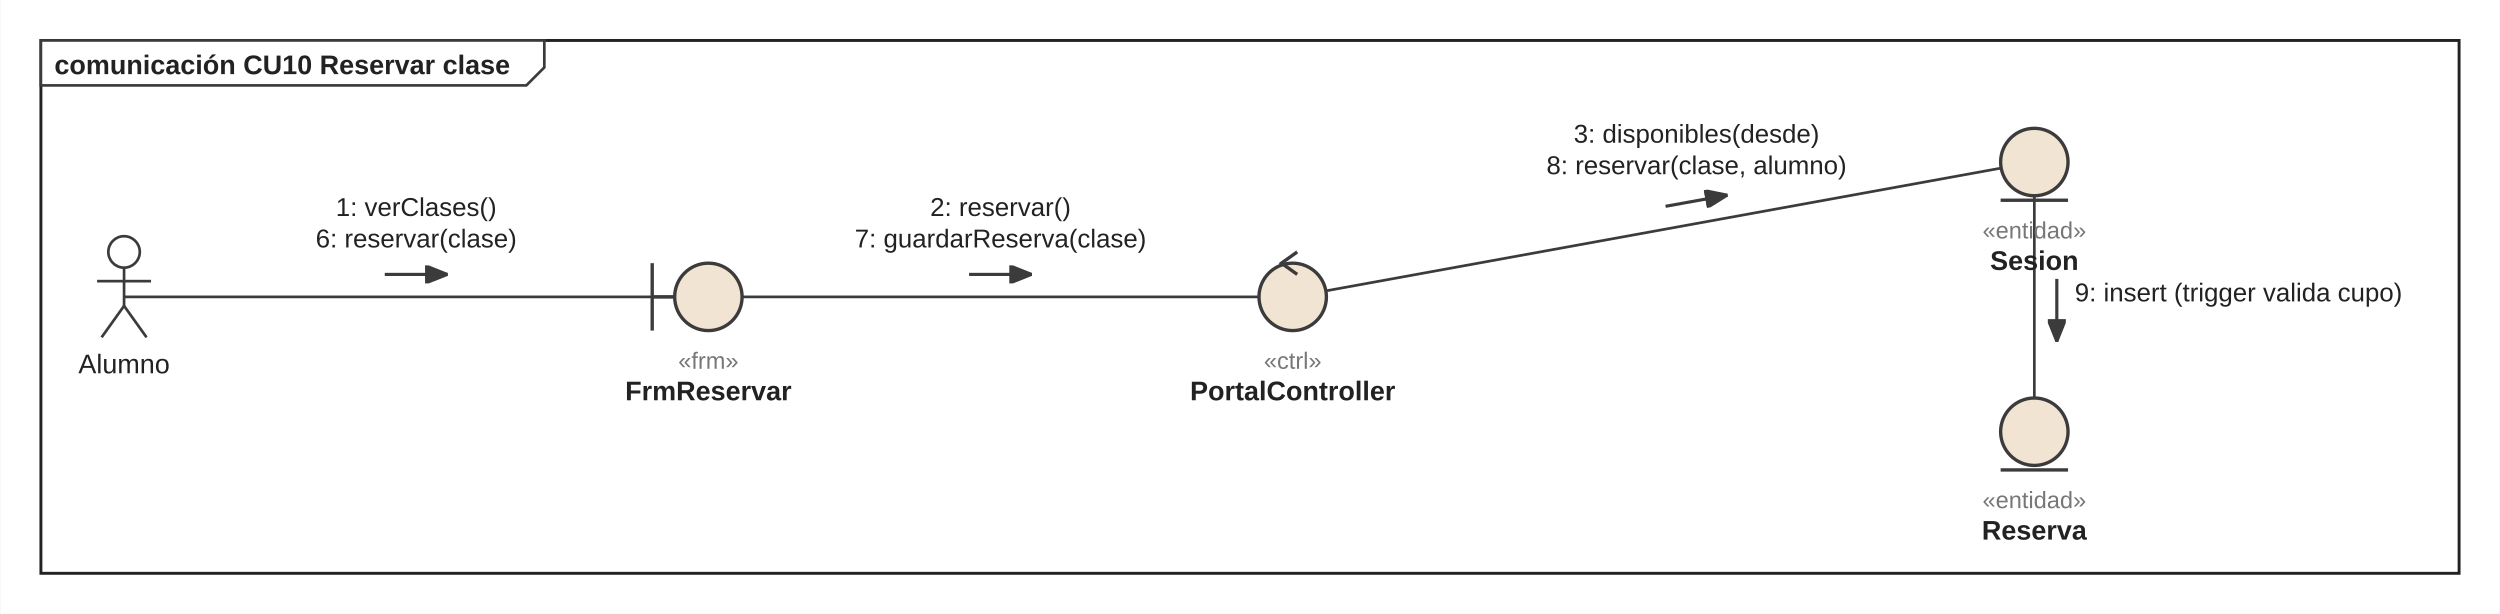
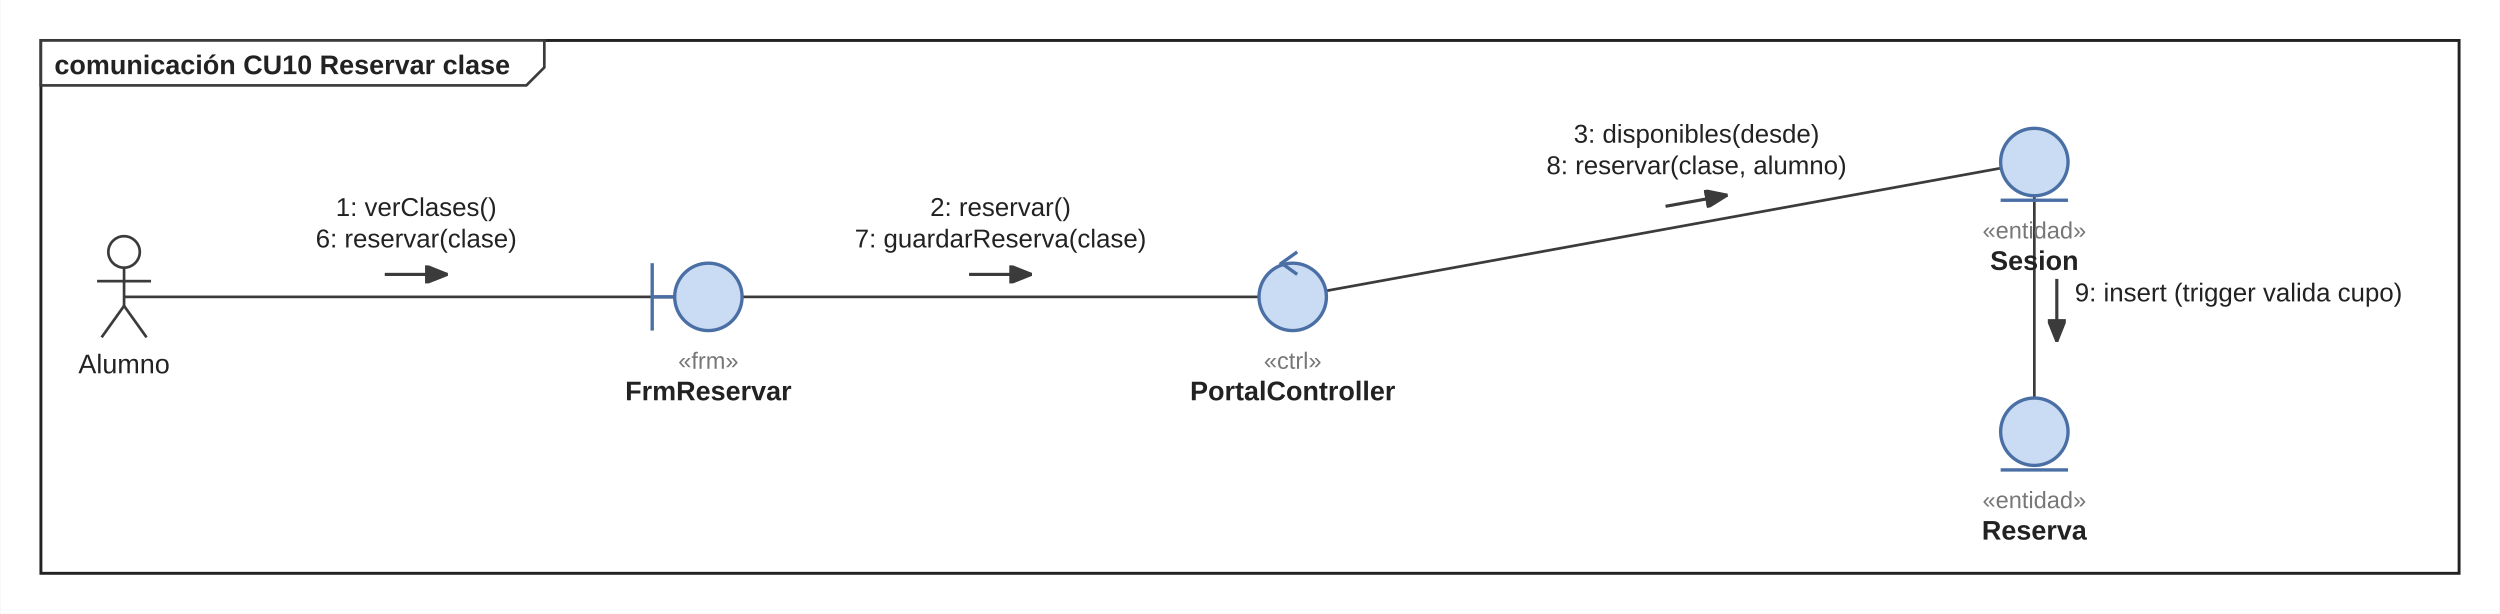
<svg xmlns="http://www.w3.org/2000/svg" width="1112" height="273" viewBox="-55.0 -12.1 1112.0 273.1">
  <defs>
    <marker id="llena" viewBox="0 0 10 8" refX="10" refY="4" markerWidth="10" markerHeight="8" markerUnits="userSpaceOnUse" orient="auto">
      <path d="M0,0 L10,4 L0,8 z" fill="#3b3b3b" stroke="#3b3b3b" stroke-width="1.2" />
    </marker>
    <marker id="llena_i" viewBox="0 0 10 8" refX="10" refY="4" markerWidth="10" markerHeight="8" markerUnits="userSpaceOnUse" orient="auto-start-reverse">
      <path d="M0,0 L10,4 L0,8 z" fill="#3b3b3b" stroke="#3b3b3b" stroke-width="1.2" />
    </marker>
    <marker id="abierta" viewBox="0 0 10 8" refX="10" refY="4" markerWidth="10" markerHeight="8" markerUnits="userSpaceOnUse" orient="auto">
      <path d="M0,0 L10,4 L0,8" fill="none" stroke="#3b3b3b" stroke-width="1.2" />
    </marker>
    <marker id="abierta_i" viewBox="0 0 10 8" refX="10" refY="4" markerWidth="10" markerHeight="8" markerUnits="userSpaceOnUse" orient="auto-start-reverse">
      <path d="M0,0 L10,4 L0,8" fill="none" stroke="#3b3b3b" stroke-width="1.2" />
    </marker>
    <marker id="triangulo" viewBox="0 0 14 12" refX="12" refY="6" markerWidth="12" markerHeight="12" markerUnits="userSpaceOnUse" orient="auto">
      <path d="M0,0 L12,6 L0,12 z" fill="white" stroke="#3b3b3b" stroke-width="1.2" />
    </marker>
    <marker id="triangulo_i" viewBox="0 0 14 12" refX="12" refY="6" markerWidth="12" markerHeight="12" markerUnits="userSpaceOnUse" orient="auto-start-reverse">
      <path d="M0,0 L12,6 L0,12 z" fill="white" stroke="#3b3b3b" stroke-width="1.2" />
    </marker>
    <marker id="rombo" viewBox="0 0 14 10" refX="14" refY="5" markerWidth="14" markerHeight="10" markerUnits="userSpaceOnUse" orient="auto">
      <path d="M0,5 L7,0 L14,5 L7,10 z" fill="white" stroke="#3b3b3b" stroke-width="1.2" />
    </marker>
    <marker id="rombo_i" viewBox="0 0 14 10" refX="0" refY="5" markerWidth="14" markerHeight="10" markerUnits="userSpaceOnUse" orient="auto-start-reverse">
      <path d="M0,5 L7,0 L14,5 L7,10 z" fill="white" stroke="#3b3b3b" stroke-width="1.2" />
    </marker>
    <marker id="rombo_lleno" viewBox="0 0 14 10" refX="14" refY="5" markerWidth="14" markerHeight="10" markerUnits="userSpaceOnUse" orient="auto">
      <path d="M0,5 L7,0 L14,5 L7,10 z" fill="#3b3b3b" stroke="#3b3b3b" stroke-width="1.2" />
    </marker>
    <marker id="rombo_lleno_i" viewBox="0 0 14 10" refX="0" refY="5" markerWidth="14" markerHeight="10" markerUnits="userSpaceOnUse" orient="auto-start-reverse">
      <path d="M0,5 L7,0 L14,5 L7,10 z" fill="#3b3b3b" stroke="#3b3b3b" stroke-width="1.2" />
    </marker>
  </defs>
  <rect x="-55.0" y="-12.1" width="1112.0" height="273.1" fill="white" />
  <rect x="-37.0" y="5.9" width="1076.0" height="237.1" rx="0" fill="none" stroke="#222222" stroke-width="1.3" />
  <polyline points="0.0,120.0 260.0,120.0" fill="none" stroke="#3b3b3b" stroke-width="1.2" />
  <polyline points="260.0,120.0 520.0,120.0" fill="none" stroke="#3b3b3b" stroke-width="1.2" />
  <polyline points="520.0,120.0 850.0,60.0" fill="none" stroke="#3b3b3b" stroke-width="1.2" />
  <polyline points="850.0,60.0 850.0,180.0" fill="none" stroke="#3b3b3b" stroke-width="1.2" />
  <polyline points="116.0,110.0 144.0,110.0" fill="none" stroke="#3b3b3b" stroke-width="1.4" marker-end="url(#llena)" />
  <rect x="90.0" y="72.5" width="80.0" height="15.5" fill="white" />
  <text x="130.0" y="84.0" font-family="Arial, Helvetica, sans-serif" font-size="11.5" text-anchor="middle" fill="#222222">1: verClases()</text>
  <rect x="80.5" y="86.5" width="99.0" height="15.5" fill="white" />
  <text x="130.0" y="98.0" font-family="Arial, Helvetica, sans-serif" font-size="11.5" text-anchor="middle" fill="#222222">6: reservar(clase)</text>
  <polyline points="376.0,110.0 404.0,110.0" fill="none" stroke="#3b3b3b" stroke-width="1.4" marker-end="url(#llena)" />
  <rect x="355.0" y="72.5" width="70.0" height="15.5" fill="white" />
  <text x="390.0" y="84.0" font-family="Arial, Helvetica, sans-serif" font-size="11.5" text-anchor="middle" fill="#222222">2: reservar()</text>
  <rect x="318.5" y="86.5" width="143.0" height="15.5" fill="white" />
  <text x="390.0" y="98.0" font-family="Arial, Helvetica, sans-serif" font-size="11.5" text-anchor="middle" fill="#222222">7: guardarReserva(clase)</text>
  <polyline points="685.9,79.7 713.5,74.7" fill="none" stroke="#3b3b3b" stroke-width="1.4" marker-end="url(#llena)" />
  <rect x="638.7" y="39.9" width="122.0" height="15.5" fill="white" />
  <text x="699.7" y="51.4" font-family="Arial, Helvetica, sans-serif" font-size="11.5" text-anchor="middle" fill="#222222">3: disponibles(desde)</text>
  <rect x="626.7" y="53.9" width="146.0" height="15.5" fill="white" />
  <text x="699.7" y="65.4" font-family="Arial, Helvetica, sans-serif" font-size="11.5" text-anchor="middle" fill="#222222">8: reservar(clase, alumno)</text>
  <polyline points="860.0,112.0 860.0,140.0" fill="none" stroke="#3b3b3b" stroke-width="1.4" marker-end="url(#llena)" />
  <rect x="866.0" y="110.5" width="159.0" height="15.5" fill="white" />
  <text x="868.0" y="122.0" font-family="Arial, Helvetica, sans-serif" font-size="11.5" text-anchor="start" fill="#222222">9: insert (trigger valida cupo)</text>
  <ellipse cx="0.0" cy="100.0" rx="7.0" ry="7.0" fill="white" stroke="#3b3b3b" stroke-width="1.2" />
  <polyline points="0.0,107.0 0.0,124.0" fill="none" stroke="#3b3b3b" stroke-width="1.2" />
  <polyline points="-12.0,113.0 12.0,113.0" fill="none" stroke="#3b3b3b" stroke-width="1.2" />
  <polyline points="-10.0,138.0 0.0,124.0 10.0,138.0" fill="none" stroke="#3b3b3b" stroke-width="1.2" />
  <text x="0.0" y="154.0" font-family="Arial, Helvetica, sans-serif" font-size="12" text-anchor="middle" fill="#222222">Alumno</text>
-   <polyline points="235.0,105.0 235.0,135.0" fill="none" stroke="#3b3b3b" stroke-width="1.5" />
-   <polyline points="235.0,120.0 245.0,120.0" fill="none" stroke="#3b3b3b" stroke-width="1.5" />
-   <ellipse cx="260.0" cy="120.0" rx="15.0" ry="15.0" fill="#f1e4d3" stroke="#3b3b3b" stroke-width="1.5" />
+   <polyline points="235.0,105.0 235.0,135.0" fill="none" stroke="#4A6FA5" stroke-width="1.5" />
+   <polyline points="235.0,120.0 245.0,120.0" fill="none" stroke="#4A6FA5" stroke-width="1.5" />
+   <ellipse cx="260.0" cy="120.0" rx="15.0" ry="15.0" fill="#CADCF3" stroke="#4A6FA5" stroke-width="1.5" />
  <text x="260.0" y="152.0" font-family="Arial, Helvetica, sans-serif" font-size="10.5" text-anchor="middle" fill="#777777">«frm»</text>
  <text x="260.0" y="166.0" font-family="Arial, Helvetica, sans-serif" font-size="12" text-anchor="middle" fill="#222222" font-weight="bold">FrmReservar</text>
-   <ellipse cx="520.0" cy="120.0" rx="15.0" ry="15.0" fill="#f1e4d3" stroke="#3b3b3b" stroke-width="1.5" />
-   <polyline points="522.0,100.0 515.0,105.0 522.0,110.0" fill="none" stroke="#3b3b3b" stroke-width="1.5" />
+   <ellipse cx="520.0" cy="120.0" rx="15.0" ry="15.0" fill="#CADCF3" stroke="#4A6FA5" stroke-width="1.5" />
+   <polyline points="522.0,100.0 515.0,105.0 522.0,110.0" fill="none" stroke="#4A6FA5" stroke-width="1.5" />
  <text x="520.0" y="152.0" font-family="Arial, Helvetica, sans-serif" font-size="10.5" text-anchor="middle" fill="#777777">«ctrl»</text>
  <text x="520.0" y="166.0" font-family="Arial, Helvetica, sans-serif" font-size="12" text-anchor="middle" fill="#222222" font-weight="bold">PortalController</text>
-   <ellipse cx="850.0" cy="60.0" rx="15.0" ry="15.0" fill="#f1e4d3" stroke="#3b3b3b" stroke-width="1.5" />
-   <polyline points="835.0,77.0 865.0,77.0" fill="none" stroke="#3b3b3b" stroke-width="1.5" />
+   <ellipse cx="850.0" cy="60.0" rx="15.0" ry="15.0" fill="#CADCF3" stroke="#4A6FA5" stroke-width="1.5" />
+   <polyline points="835.0,77.0 865.0,77.0" fill="none" stroke="#4A6FA5" stroke-width="1.5" />
  <text x="850.0" y="94.0" font-family="Arial, Helvetica, sans-serif" font-size="10.5" text-anchor="middle" fill="#777777">«entidad»</text>
  <text x="850.0" y="108.0" font-family="Arial, Helvetica, sans-serif" font-size="12" text-anchor="middle" fill="#222222" font-weight="bold">Sesion</text>
-   <ellipse cx="850.0" cy="180.0" rx="15.0" ry="15.0" fill="#f1e4d3" stroke="#3b3b3b" stroke-width="1.5" />
-   <polyline points="835.0,197.0 865.0,197.0" fill="none" stroke="#3b3b3b" stroke-width="1.5" />
+   <ellipse cx="850.0" cy="180.0" rx="15.0" ry="15.0" fill="#CADCF3" stroke="#4A6FA5" stroke-width="1.5" />
+   <polyline points="835.0,197.0 865.0,197.0" fill="none" stroke="#4A6FA5" stroke-width="1.5" />
  <text x="850.0" y="214.0" font-family="Arial, Helvetica, sans-serif" font-size="10.5" text-anchor="middle" fill="#777777">«entidad»</text>
  <text x="850.0" y="228.0" font-family="Arial, Helvetica, sans-serif" font-size="12" text-anchor="middle" fill="#222222" font-weight="bold">Reserva</text>
  <polygon points="-37.0,5.9 187.0,5.9 187.0,17.9 179.0,25.9 -37.0,25.9" fill="white" stroke="#3b3b3b" stroke-width="1.2" />
  <text x="-31.0" y="20.9" font-family="Arial, Helvetica, sans-serif" font-size="12" text-anchor="start" fill="#222222" font-weight="bold">comunicación CU10 Reservar clase</text>
</svg>
